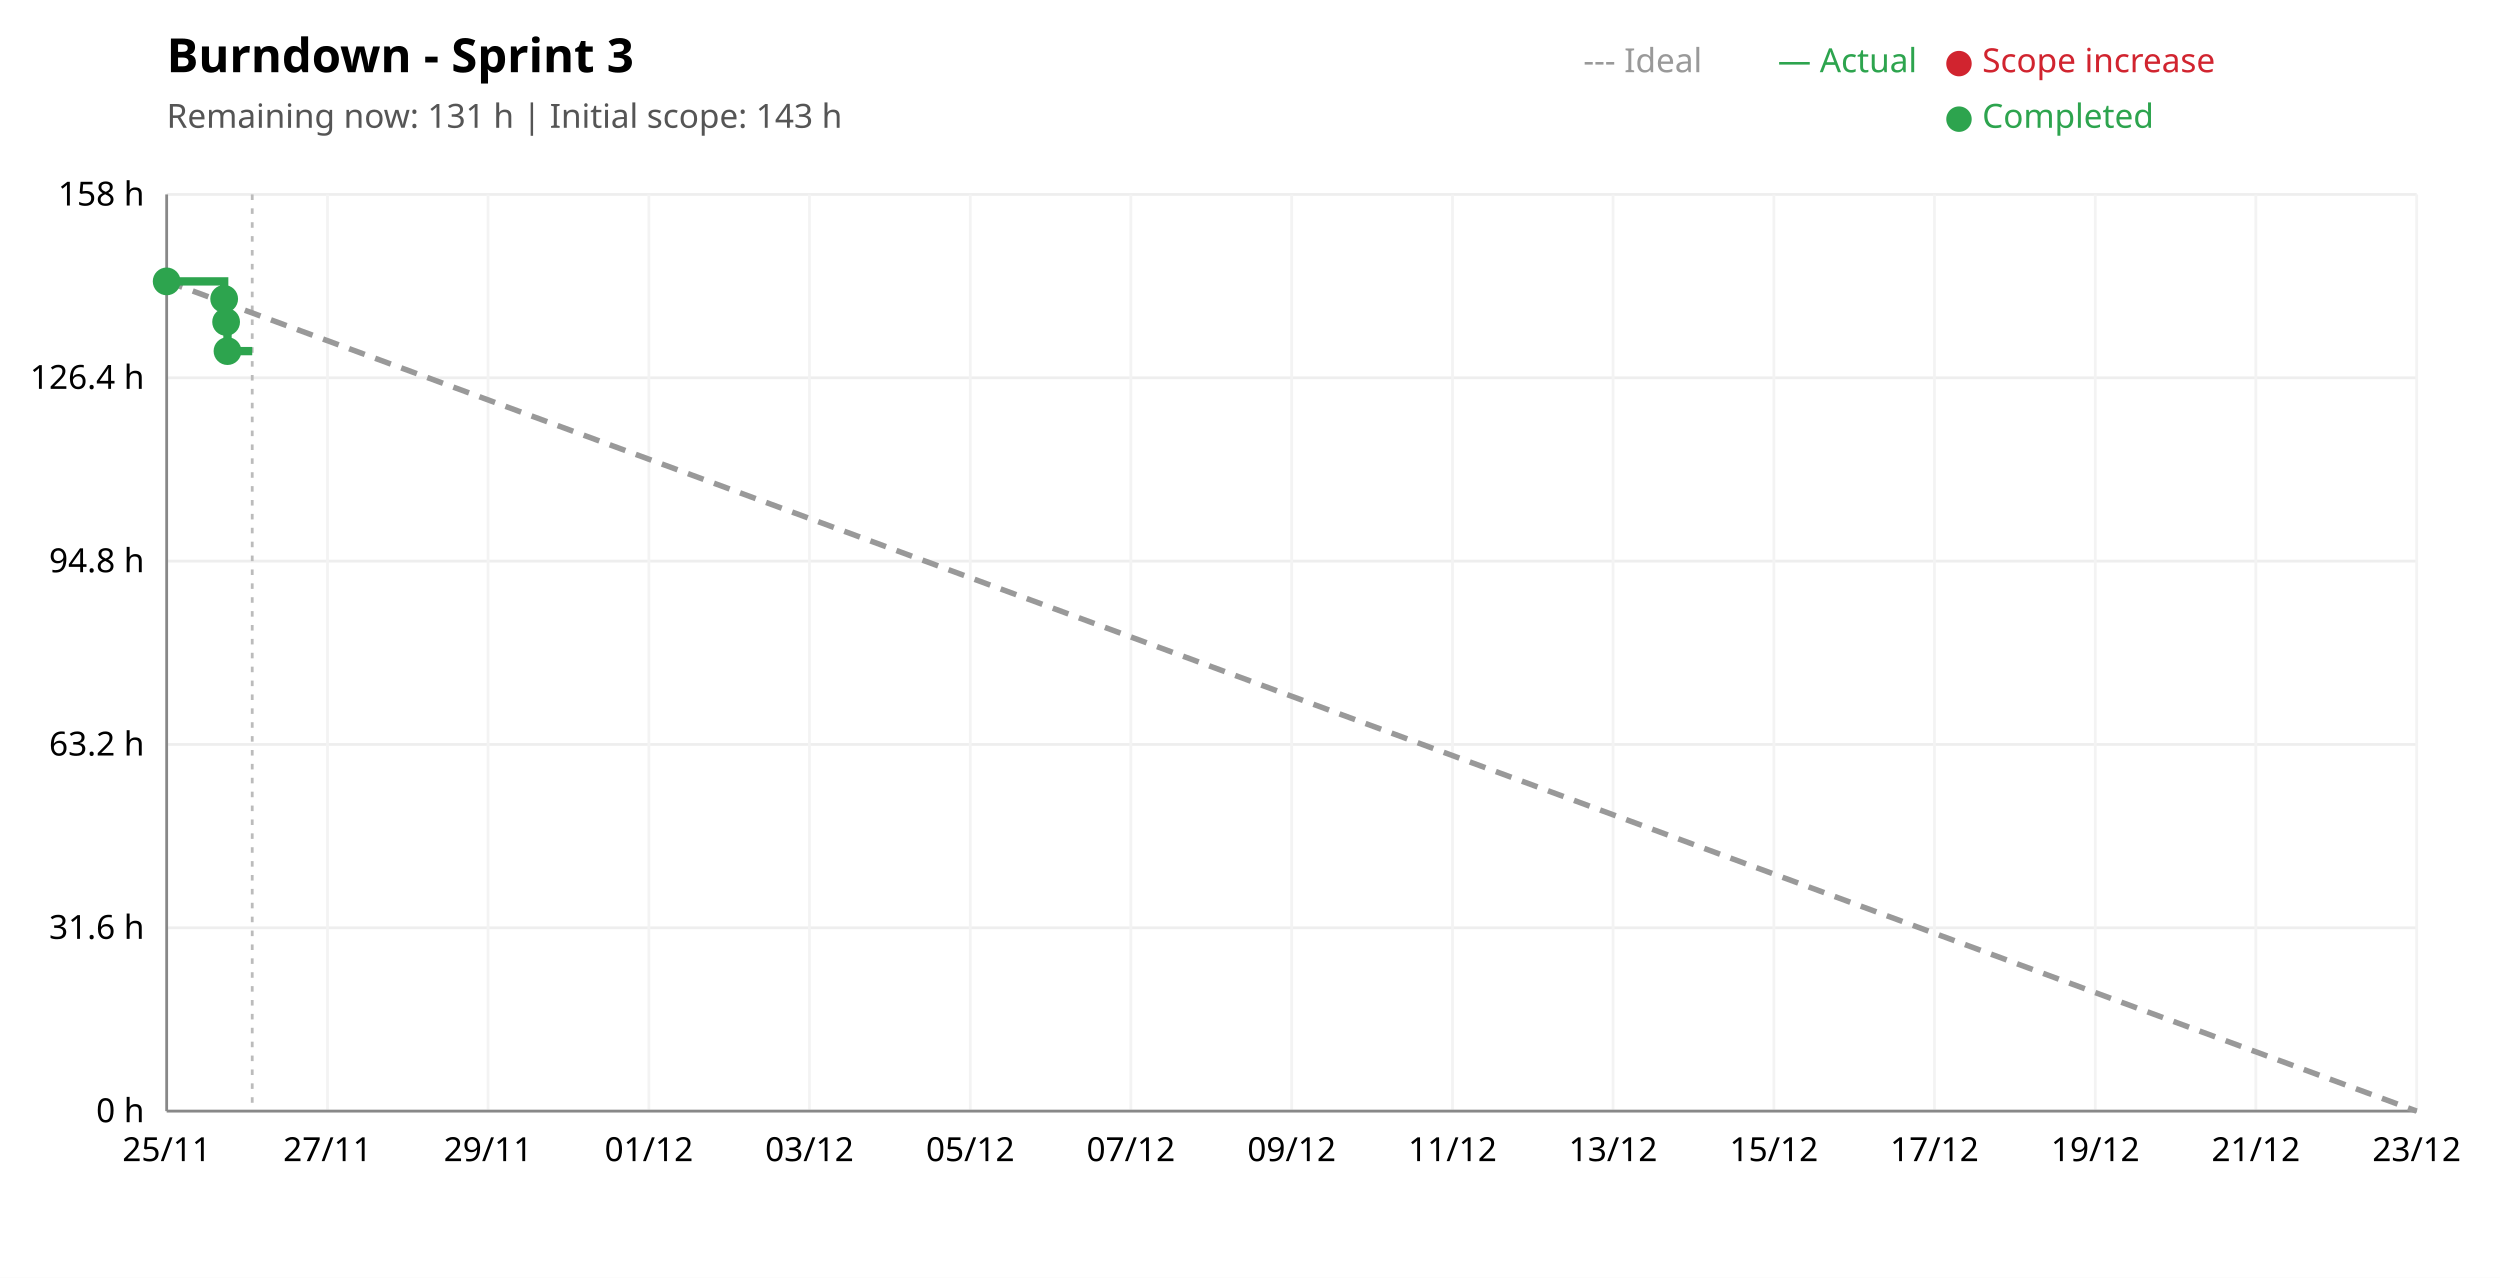
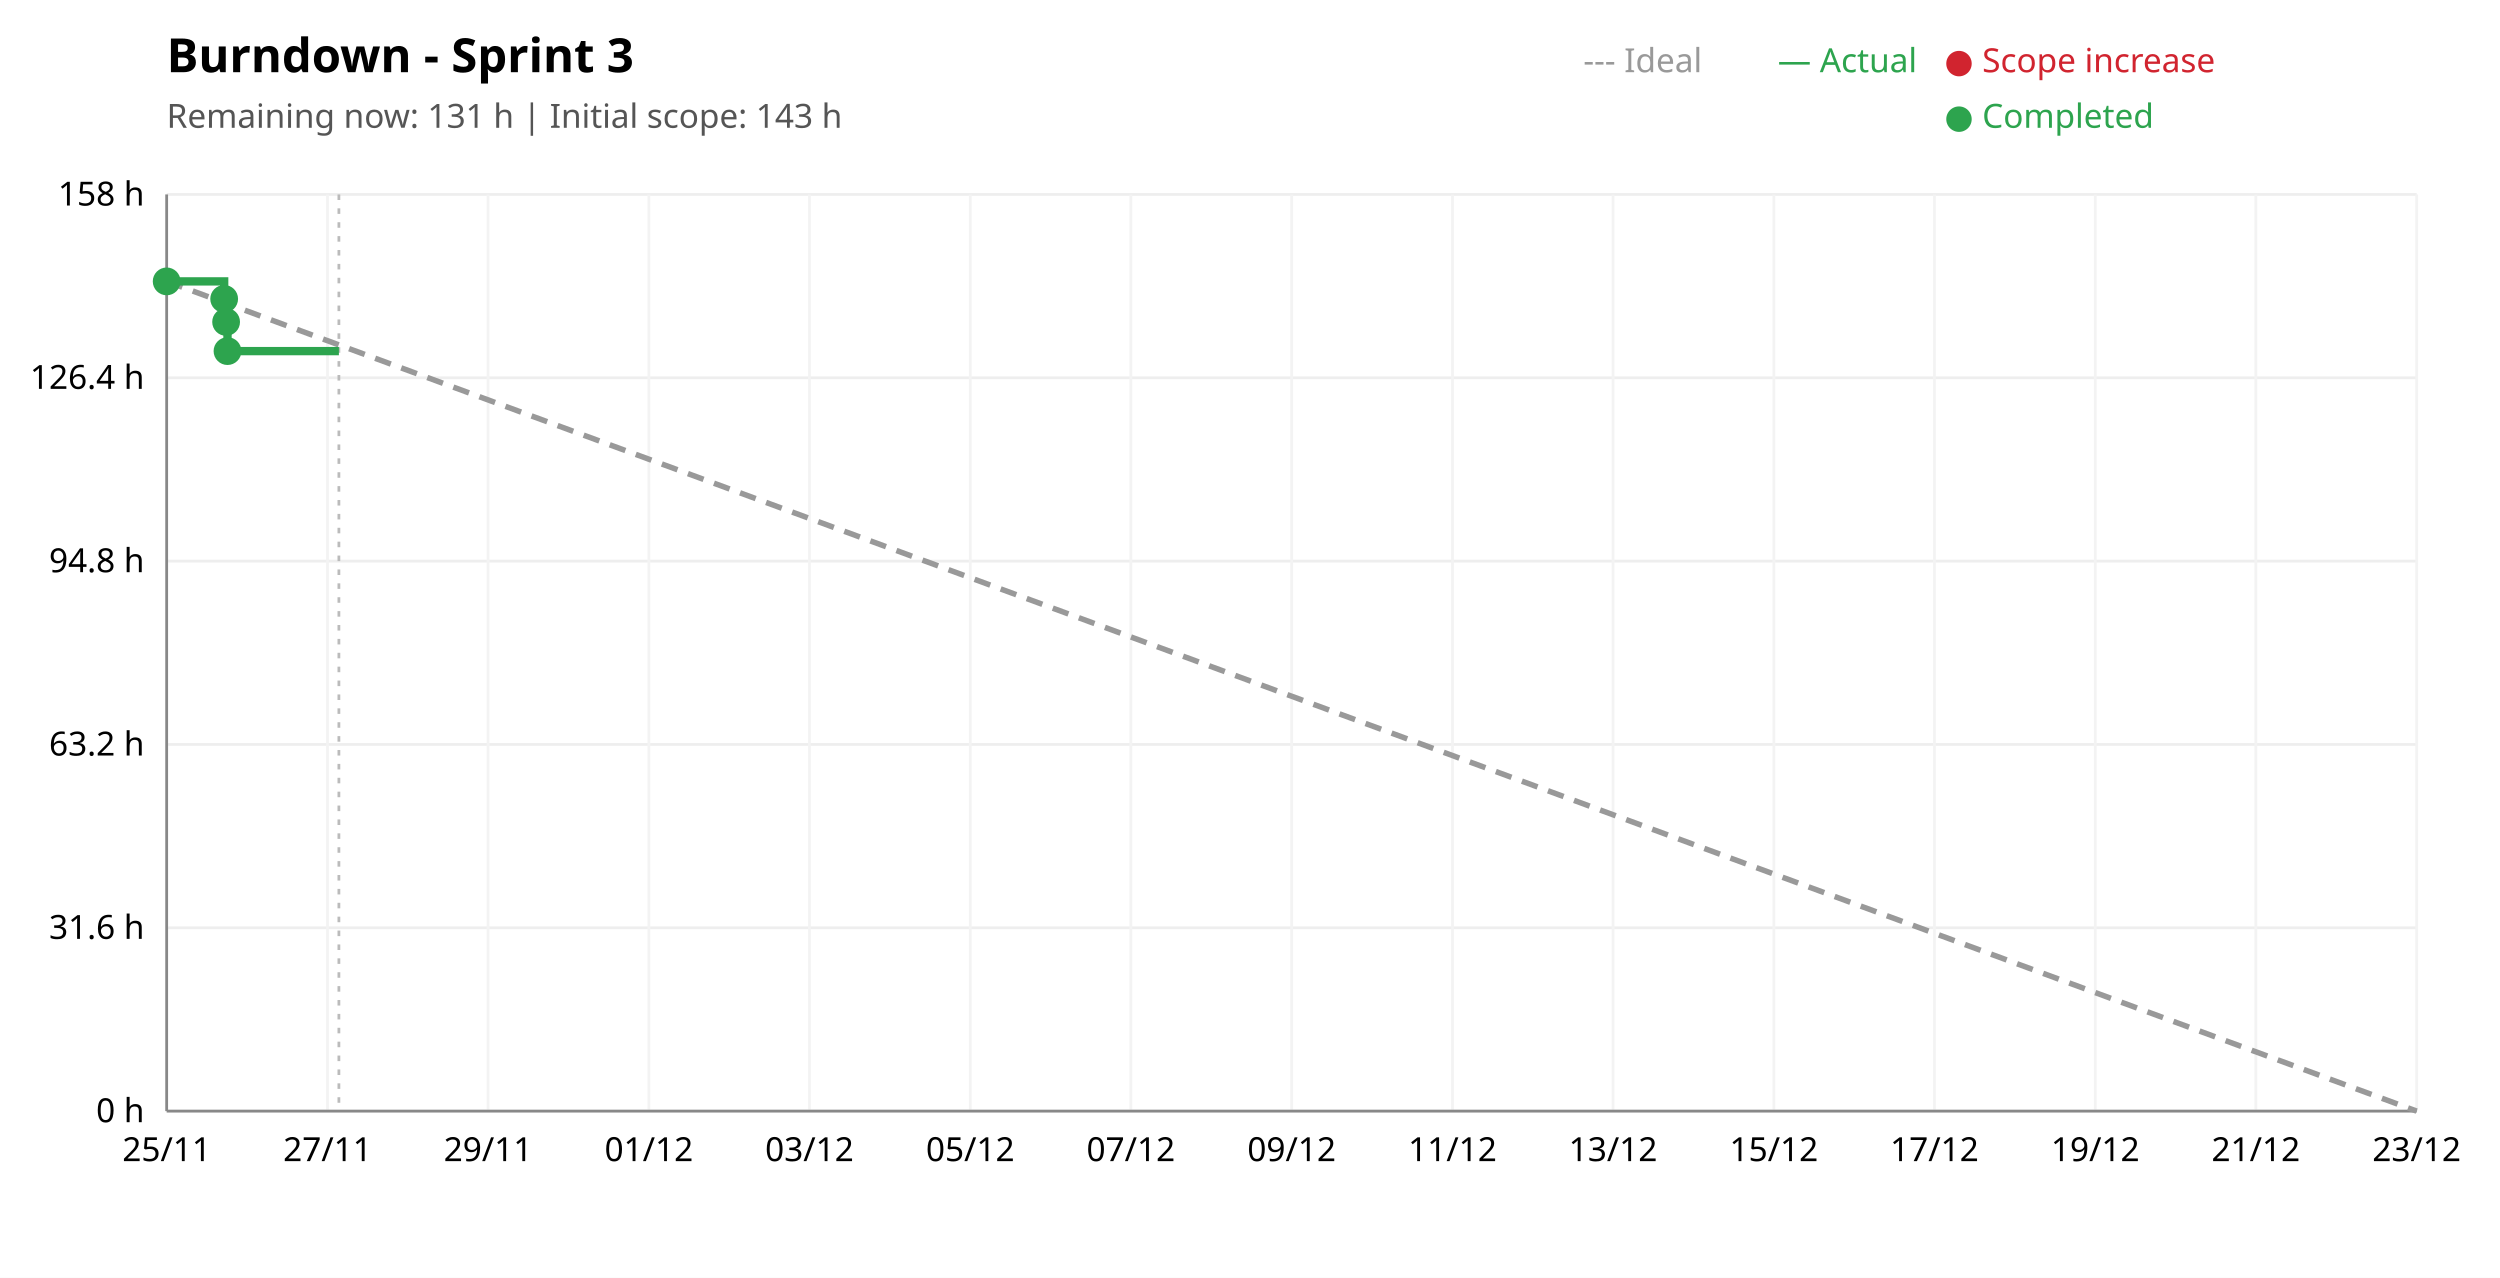
<svg xmlns="http://www.w3.org/2000/svg" width="900" height="460" font-family="sans-serif" font-size="12">
  <rect width="100%" height="100%" fill="white" />
  <text x="60" y="26" font-size="17" font-weight="bold">Burndown - Sprint 3</text>
  <text x="60" y="46" fill="#555">Remaining now: 131 h  |  Initial scope: 143 h</text>
  <line x1="60" y1="400.0" x2="870" y2="400.0" stroke="#eee" />
  <text x="52" y="404.0" text-anchor="end">0 h</text>
  <line x1="60" y1="334.0" x2="870" y2="334.0" stroke="#eee" />
  <text x="52" y="338.0" text-anchor="end">31.6 h</text>
  <line x1="60" y1="268.0" x2="870" y2="268.0" stroke="#eee" />
  <text x="52" y="272.0" text-anchor="end">63.2 h</text>
  <line x1="60" y1="202.0" x2="870" y2="202.0" stroke="#eee" />
  <text x="52" y="206.0" text-anchor="end">94.8 h</text>
  <line x1="60" y1="136.0" x2="870" y2="136.0" stroke="#eee" />
  <text x="52" y="140.0" text-anchor="end">126.4 h</text>
  <line x1="60" y1="70.0" x2="870" y2="70.0" stroke="#eee" />
  <text x="52" y="74.0" text-anchor="end">158 h</text>
  <line x1="60.0" y1="70" x2="60.0" y2="400" stroke="#f3f3f3" />
  <text x="60.0" y="418" text-anchor="middle">25/11</text>
  <line x1="117.9" y1="70" x2="117.9" y2="400" stroke="#f3f3f3" />
  <text x="117.9" y="418" text-anchor="middle">27/11</text>
  <line x1="175.7" y1="70" x2="175.7" y2="400" stroke="#f3f3f3" />
  <text x="175.7" y="418" text-anchor="middle">29/11</text>
  <line x1="233.6" y1="70" x2="233.6" y2="400" stroke="#f3f3f3" />
  <text x="233.6" y="418" text-anchor="middle">01/12</text>
  <line x1="291.4" y1="70" x2="291.4" y2="400" stroke="#f3f3f3" />
  <text x="291.4" y="418" text-anchor="middle">03/12</text>
  <line x1="349.3" y1="70" x2="349.3" y2="400" stroke="#f3f3f3" />
  <text x="349.3" y="418" text-anchor="middle">05/12</text>
  <line x1="407.1" y1="70" x2="407.1" y2="400" stroke="#f3f3f3" />
  <text x="407.1" y="418" text-anchor="middle">07/12</text>
  <line x1="465.0" y1="70" x2="465.0" y2="400" stroke="#f3f3f3" />
  <text x="465.0" y="418" text-anchor="middle">09/12</text>
  <line x1="522.9" y1="70" x2="522.9" y2="400" stroke="#f3f3f3" />
  <text x="522.9" y="418" text-anchor="middle">11/12</text>
  <line x1="580.7" y1="70" x2="580.7" y2="400" stroke="#f3f3f3" />
  <text x="580.7" y="418" text-anchor="middle">13/12</text>
  <line x1="638.6" y1="70" x2="638.6" y2="400" stroke="#f3f3f3" />
  <text x="638.6" y="418" text-anchor="middle">15/12</text>
  <line x1="696.4" y1="70" x2="696.4" y2="400" stroke="#f3f3f3" />
  <text x="696.4" y="418" text-anchor="middle">17/12</text>
  <line x1="754.3" y1="70" x2="754.3" y2="400" stroke="#f3f3f3" />
  <text x="754.3" y="418" text-anchor="middle">19/12</text>
  <line x1="812.1" y1="70" x2="812.1" y2="400" stroke="#f3f3f3" />
  <text x="812.1" y="418" text-anchor="middle">21/12</text>
  <line x1="870.0" y1="70" x2="870.0" y2="400" stroke="#f3f3f3" />
  <text x="870.0" y="418" text-anchor="middle">23/12</text>
  <line x1="60" y1="400" x2="870" y2="400" stroke="#888" />
  <line x1="60" y1="70" x2="60" y2="400" stroke="#888" />
-   <line x1="90.8" y1="70" x2="90.8" y2="400" stroke="#bbb" stroke-dasharray="2 3" />
+   <line x1="122.0" y1="70" x2="122.0" y2="400" stroke="#bbb" stroke-dasharray="2 3" />
  <polyline points="60.0,101.3 870.0,400.0" fill="none" stroke="#999" stroke-dasharray="6 4" stroke-width="2" />
-   <polyline points="60.0,101.3 80.7,101.3 80.7,107.6 81.4,107.6 81.4,115.9 81.9,115.9 81.9,126.4 90.8,126.4" fill="none" stroke="#2da44e" stroke-width="3" />
+   <polyline points="60.0,101.3 80.7,101.3 80.7,107.6 81.4,107.6 81.4,115.9 81.9,115.9 81.9,126.4 122.0,126.4" fill="none" stroke="#2da44e" stroke-width="3" />
  <circle cx="80.7" cy="107.6" r="5" fill="#2da44e" />
  <circle cx="81.4" cy="115.9" r="5" fill="#2da44e" />
  <circle cx="81.9" cy="126.4" r="5" fill="#2da44e" />
  <circle cx="60.0" cy="101.3" r="5" fill="#2da44e" />
  <text x="570" y="26" fill="#999">--- Ideal</text>
  <text x="640" y="26" fill="#2da44e">— Actual</text>
  <text x="700" y="26" fill="#d1242f">● Scope increase</text>
  <text x="700" y="46" fill="#2da44e">● Completed</text>
</svg>
